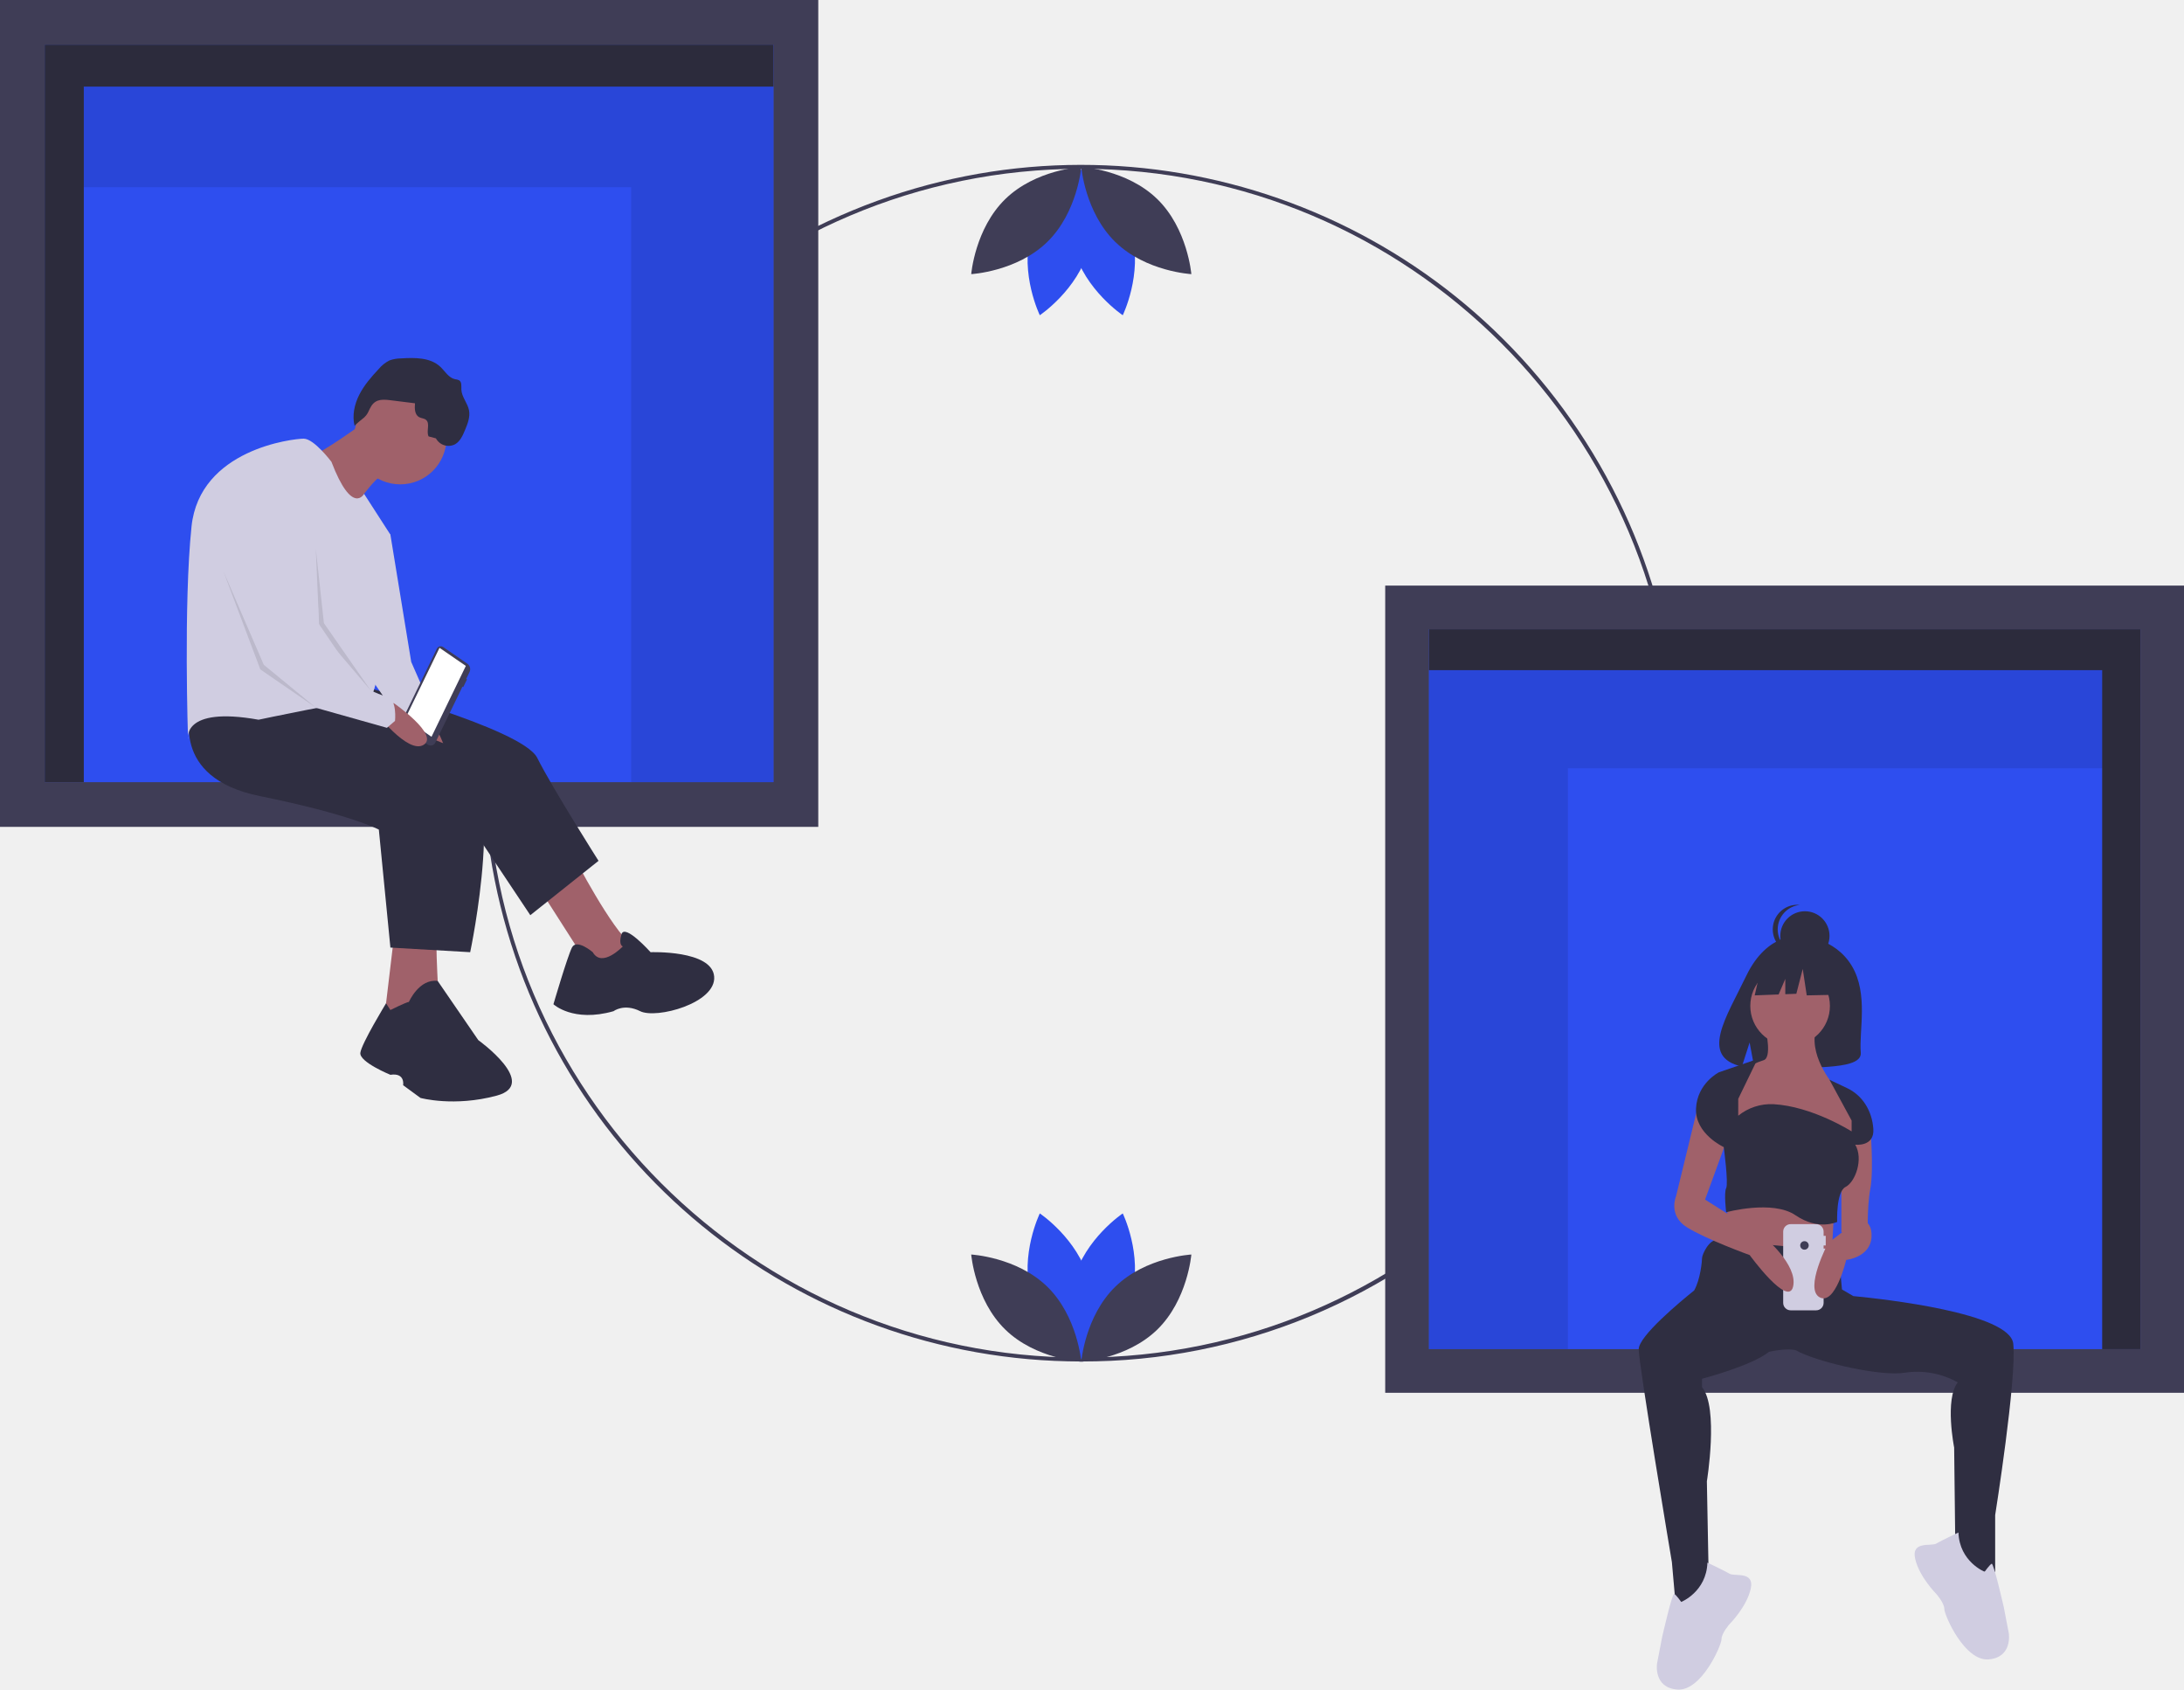
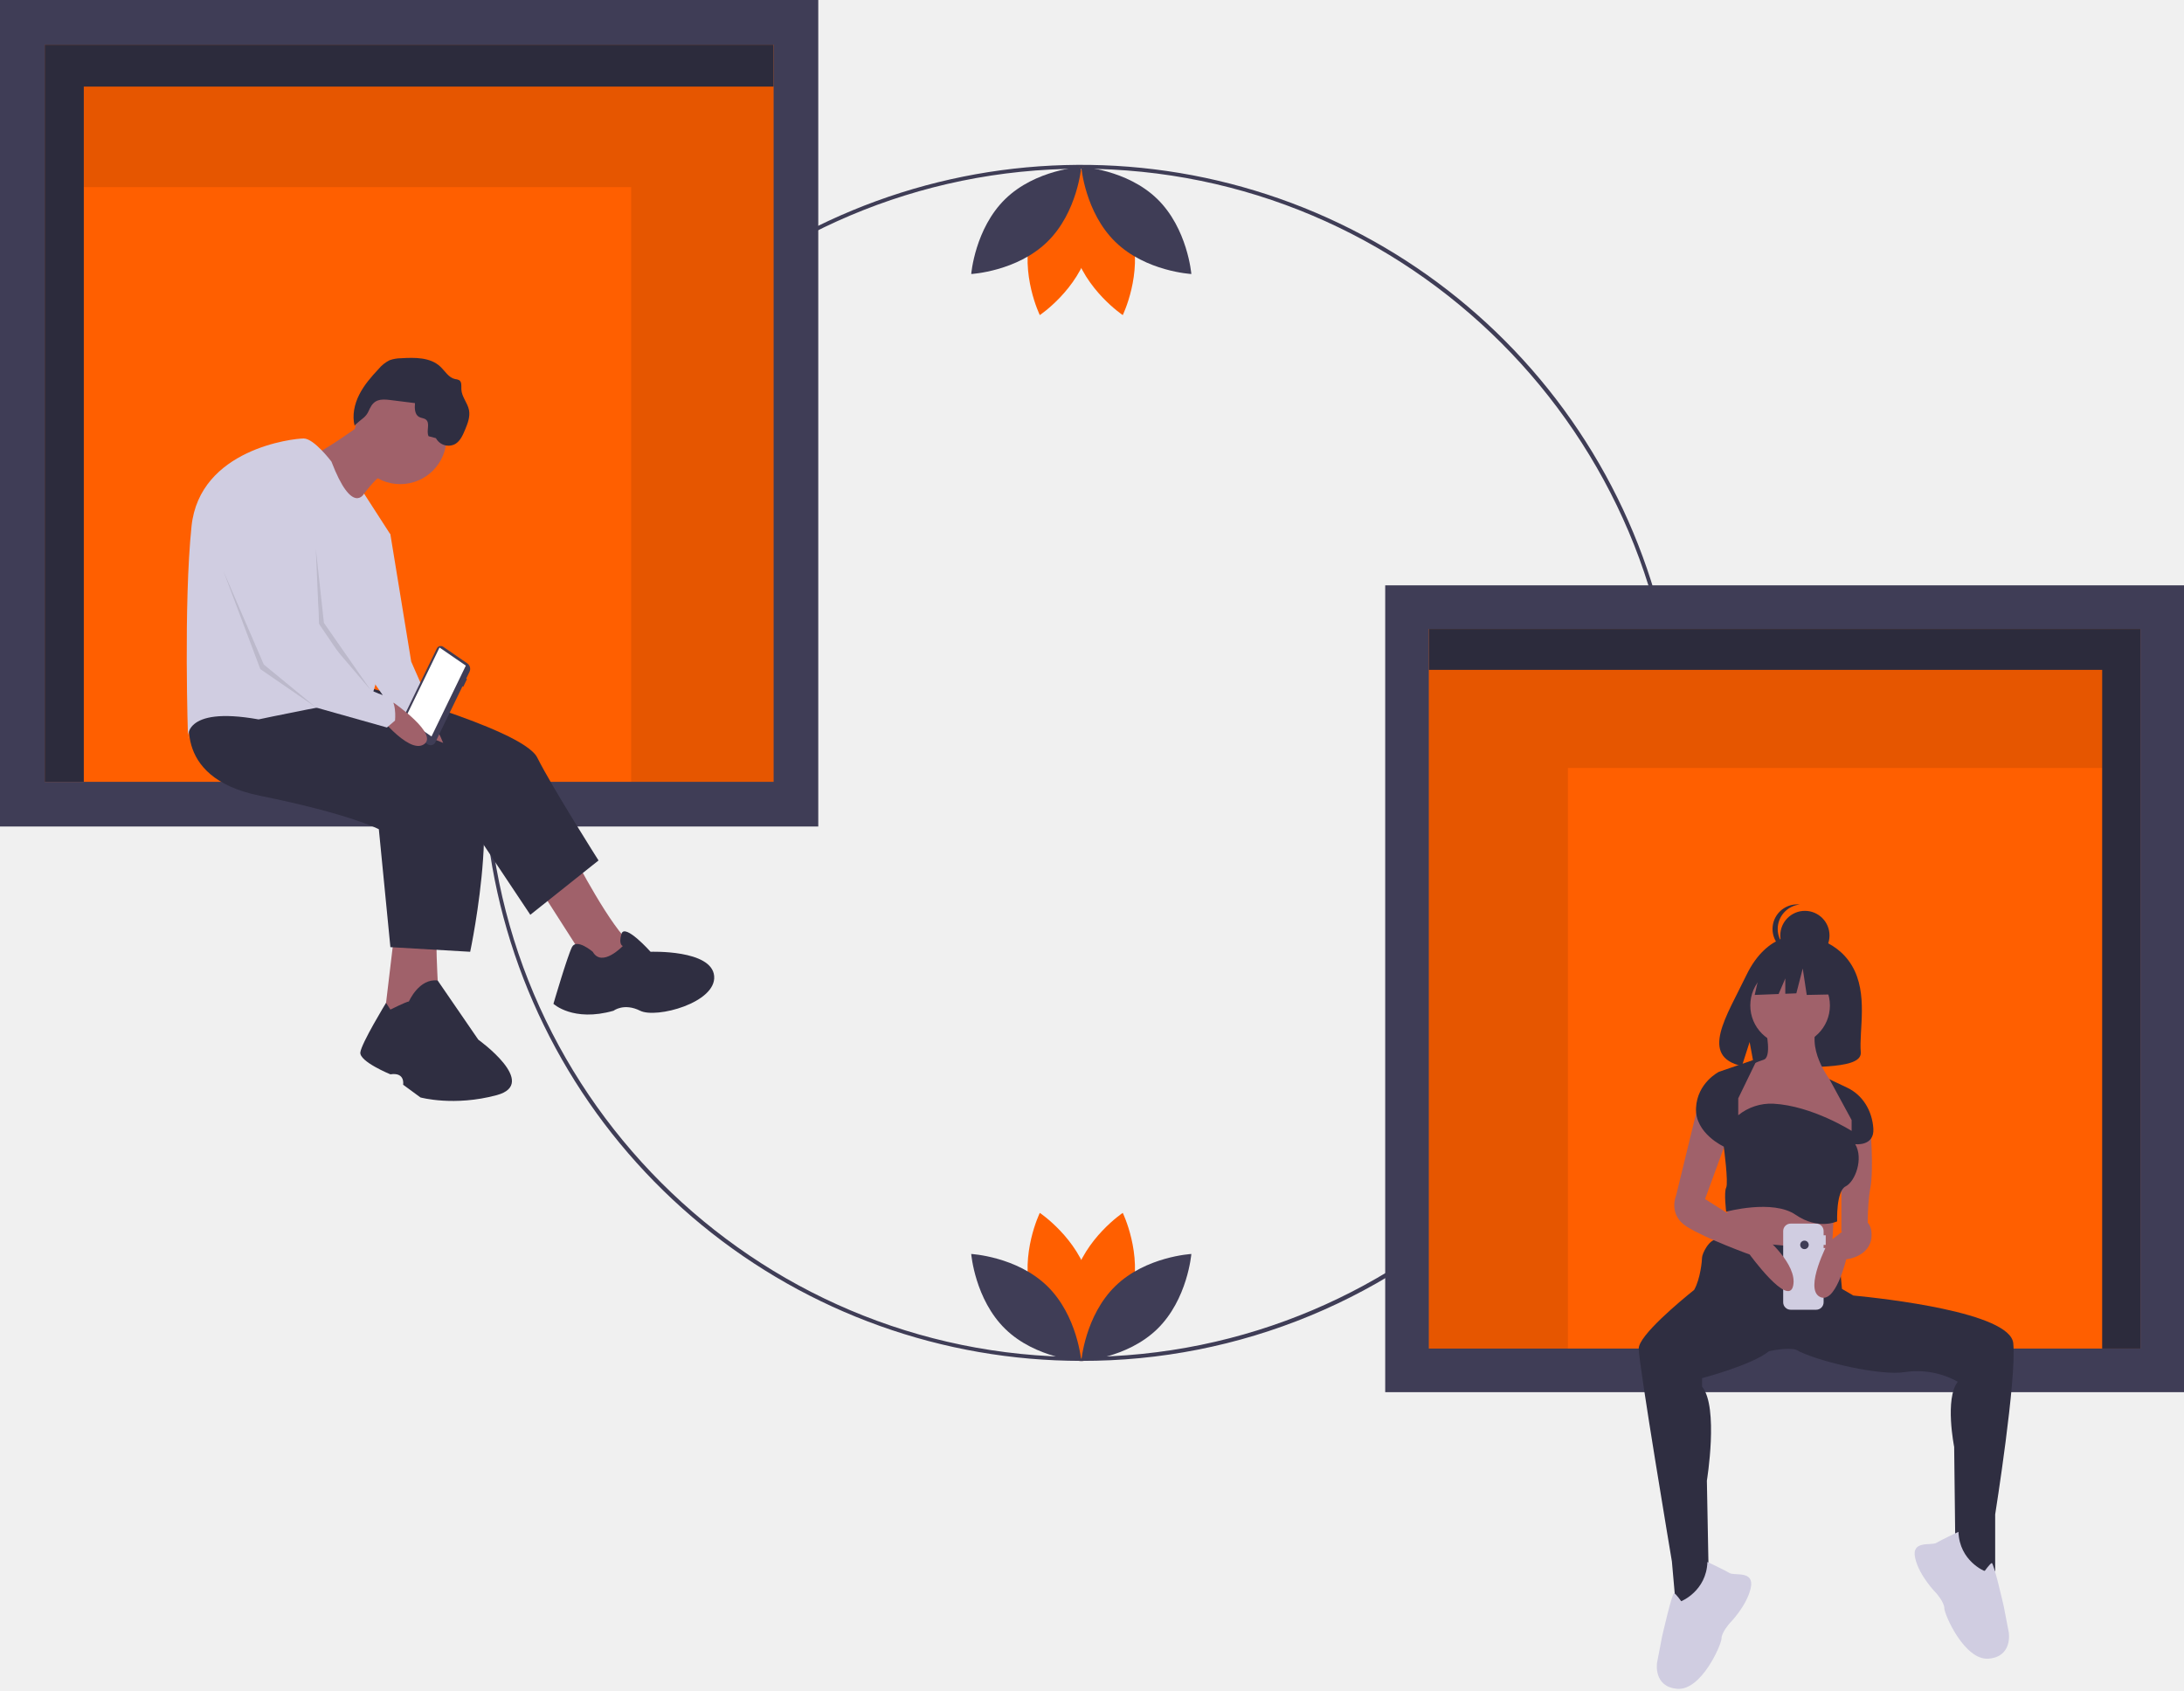
- <svg xmlns="http://www.w3.org/2000/svg" id="ba0517ec-fec1-49ce-b646-53a5b94e2df0" data-name="Layer 1" width="1121" height="867.011" viewBox="0 0 1121 867.011">
-   <path d="M594.5,715.121a306.999,306.999,0,1,1,217.082-89.918A304.991,304.991,0,0,1,594.5,715.121Zm0-612c-168.178,0-305,136.822-305,305s136.822,305,305,305,305-136.822,305-305S762.678,103.121,594.5,103.121Z" transform="translate(-39.5 -16.49472)" fill="#3f3d56" />
-   <path d="M620.359,681.221c-5.685,21.015-25.158,34.031-25.158,34.031s-10.255-21.057-4.57-42.073,25.158-34.031,25.158-34.031S626.044,660.206,620.359,681.221Z" transform="translate(-39.5 -16.49472)" fill="#2e4eef" />
-   <path d="M568.641,681.221c5.685,21.015,25.158,34.031,25.158,34.031s10.255-21.057,4.57-42.073-25.158-34.031-25.158-34.031S562.956,660.206,568.641,681.221Z" transform="translate(-39.5 -16.49472)" fill="#2e4eef" />
-   <path d="M576.995,676.705C592.595,691.891,594.5,715.235,594.5,715.235s-23.387-1.277-38.987-16.463-17.505-38.53-17.505-38.53S561.395,661.519,576.995,676.705Z" transform="translate(-39.5 -16.49472)" fill="#3f3d56" />
-   <path d="M612.005,676.705C596.405,691.891,594.5,715.235,594.5,715.235s23.387-1.277,38.987-16.463,17.505-38.53,17.505-38.53S627.605,661.519,612.005,676.705Z" transform="translate(-39.5 -16.49472)" fill="#3f3d56" />
-   <path d="M568.641,136.179c5.685-21.015,25.158-34.031,25.158-34.031s10.255,21.057,4.57,42.073S573.211,178.252,573.211,178.252,562.956,157.195,568.641,136.179Z" transform="translate(-39.5 -16.49472)" fill="#2e4eef" />
-   <path d="M620.359,136.179c-5.685-21.015-25.158-34.031-25.158-34.031s-10.255,21.057-4.57,42.073S615.789,178.252,615.789,178.252,626.044,157.195,620.359,136.179Z" transform="translate(-39.5 -16.49472)" fill="#2e4eef" />
-   <path d="M612.005,140.696C596.405,125.51,594.5,102.166,594.5,102.166s23.387,1.277,38.987,16.463,17.505,38.53,17.505,38.53S627.605,155.882,612.005,140.696Z" transform="translate(-39.5 -16.49472)" fill="#3f3d56" />
-   <path d="M576.995,140.696C592.595,125.51,594.5,102.166,594.5,102.166s-23.387,1.277-38.987,16.463-17.505,38.53-17.505,38.53S561.395,155.882,576.995,140.696Z" transform="translate(-39.5 -16.49472)" fill="#3f3d56" />
-   <rect x="14.628" y="12.677" width="397.455" height="404.167" fill="#2e4eef" />
-   <polygon points="397.065 22.935 43.003 22.935 22.935 22.935 22.935 44.437 22.935 401.365 43.003 401.365 43.003 44.437 397.065 44.437 397.065 22.935" fill="#3f3d56" />
-   <polygon points="397.065 22.935 43.003 22.935 22.935 22.935 22.935 44.437 22.935 401.365 43.003 401.365 43.003 44.437 397.065 44.437 397.065 22.935" opacity="0.3" />
-   <polygon points="339.727 44.437 323.959 44.437 43.003 44.437 43.003 96.041 323.959 96.041 323.959 401.365 397.065 401.365 397.065 44.437 339.727 44.437" opacity="0.1" />
-   <path d="M39.5,16.495V440.795h420V16.495ZM436.565,417.86H62.435v-378.43h374.13Z" transform="translate(-39.5 -16.49472)" fill="#3f3d56" />
-   <path d="M334.25,456.438s18.992,36.797,29.675,45.105-17.211,18.398-17.211,18.398L314.071,468.901Z" transform="translate(-39.5 -16.49472)" fill="#a0616a" />
-   <path d="M219.112,366.821s88.431,23.146,96.146,38.577,31.455,52.821,31.455,52.821l-35.016,27.894-34.423-51.634-94.959-42.732Z" transform="translate(-39.5 -16.49472)" fill="#2f2e41" />
-   <path d="M343.746,505.104s-8.309-7.122-10.683-2.374-9.496,29.081-9.496,29.081,10.089,9.496,30.862,3.561c0,0,5.341-4.154,13.65,0s39.171-4.154,37.984-17.805-32.642-12.463-32.642-12.463-13.249-14.843-14.933-9.202.689,6.235.689,6.235S348.494,513.413,343.746,505.104Z" transform="translate(-39.5 -16.49472)" fill="#2f2e41" />
-   <path d="M242.258,492.641l-5.935,49.853h29.081s-2.374-38.577-1.78-43.325S242.258,492.641,242.258,492.641Z" transform="translate(-39.5 -16.49472)" fill="#a0616a" />
-   <path d="M258.876,382.845s16.024,23.74,6.528,25.52-17.211-25.52-17.211-25.52Z" transform="translate(-39.5 -16.49472)" fill="#a0616a" />
-   <path d="M137.804,380.471s-11.87,35.016,35.016,44.512S233.95,442.194,233.95,442.194l5.935,60.536,40.951,2.374s19.585-91.991-5.935-103.861-79.528-25.52-79.528-25.52Z" transform="translate(-39.5 -16.49472)" fill="#2f2e41" />
-   <path d="M239.884,534.779s8.309-4.154,9.496-4.154c0,0,5.217-12.032,14.775-10.764L284.99,550.21s31.455,22.553,9.496,28.488-39.171,1.187-39.171,1.187l-8.902-6.528s1.187-6.528-6.528-5.341c0,0-16.024-6.528-15.431-11.276s13.2-25.415,13.2-25.415Z" transform="translate(-39.5 -16.49472)" fill="#2f2e41" />
-   <circle cx="205.429" cy="224.802" r="23.74" fill="#a0616a" />
-   <path d="M225.641,233.878s-21.366,15.431-25.52,16.024S219.706,279.577,219.706,279.577s11.276-18.398,18.398-20.772S225.641,233.878,225.641,233.878Z" transform="translate(-39.5 -16.49472)" fill="#a0616a" />
-   <path d="M209.616,253.463s-8.902-11.87-14.244-11.87-53.414,5.341-57.569,45.105-1.78,109.203-1.78,109.203-3.561-17.211,36.203-10.089c0,0,47.479-10.089,55.788-10.089s11.87-84.87,11.87-84.87l-13.513-20.951S220.299,281.358,209.616,253.463Z" transform="translate(-39.5 -16.49472)" fill="#d0cde1" />
-   <path d="M230.982,286.105l8.902,4.748,10.683,65.284,14.837,33.829s-16.024-5.517-17.211,1.099l-23.74-34.335Z" transform="translate(-39.5 -16.49472)" fill="#d0cde1" />
-   <path d="M239.592,221.827l12.915,1.613c-.247,2.628-.178,5.884,2.151,7.127,1.095.584,2.484.555,3.454,1.328,2.334,1.861.051,5.862,1.368,8.54l3.777.999a7.301,7.301,0,0,0,9.921,2.976c2.538-1.524,3.832-4.436,4.974-7.168,1.364-3.263,2.757-6.769,2.074-10.24-.734-3.729-3.78-6.827-3.918-10.625-.062-1.699.297-3.817-1.135-4.733a6.055,6.055,0,0,0-2.094-.556c-3.299-.689-5.137-4.104-7.597-6.408-5.156-4.828-13.075-4.701-20.126-4.28a17.876,17.876,0,0,0-5.923,1.032,17.257,17.257,0,0,0-5.58,4.45c-3.781,4.033-7.463,8.257-9.958,13.191s-3.723,10.698-2.368,16.058c-.134-.516,4.355-3.89,4.913-4.431,1.754-1.699,1.914-2.51,2.863-4.464C231.515,221.683,234.592,221.203,239.592,221.827Z" transform="translate(-39.5 -16.49472)" fill="#2f2e41" />
-   <polygon points="162.104 281.777 163.885 323.322 190.284 354.281 166.259 319.761 162.104 281.777" opacity="0.1" />
-   <polygon points="114.625 293.054 135.397 341.127 162.104 363.086 133.616 343.501 114.625 293.054" opacity="0.1" />
-   <path d="M266.958,348.513l12.551,8.634a3.466,3.466,0,0,1,.959,4.264l-1.679,3.464.389.267-1.907,3.936-.389-.267-13.825,28.53a2.677,2.677,0,0,1-3.983,1.272l-11.795-8.114a3.985,3.985,0,0,1-1.103-4.903L263.631,349.575A2.236,2.236,0,0,1,266.958,348.513Z" transform="translate(-39.5 -16.49472)" fill="#3f3d56" />
-   <polygon points="207.976 368.787 221.485 378.08 239.108 341.713 225.598 332.42 207.976 368.787" fill="#fff" />
-   <path d="M241.61,377.276s23.542,16.314,15.338,21.416-25.294-17.543-25.294-17.543Z" transform="translate(-39.5 -16.49472)" fill="#a0616a" />
-   <path d="M171.633,256.431s-30.862,8.902-21.959,36.203c2.147,6.586,4.744,13.655,7.448,20.591,8.505,21.818,18.072,42.319,18.072,42.319L202.019,379.799,238.104,389.967l4.154-3.561s1.187-11.276-4.154-12.463-13.65-5.935-13.65-5.935l-21.366-31.455S202.494,258.211,171.633,256.431Z" transform="translate(-39.5 -16.49472)" fill="#d0cde1" />
-   <rect x="758.228" y="329.361" width="387.992" height="394.544" transform="translate(1864.949 1036.772) rotate(-180)" fill="#2e4eef" />
-   <polygon points="733.389 322.881 1079.02 322.881 1098.611 322.881 1098.611 343.871 1098.611 692.301 1079.02 692.301 1079.02 343.871 733.389 343.871 733.389 322.881" fill="#3f3d56" />
-   <polygon points="733.389 322.881 1079.02 322.881 1098.611 322.881 1098.611 343.871 1098.611 692.301 1079.02 692.301 1079.02 343.871 733.389 343.871 733.389 322.881" opacity="0.3" />
-   <polygon points="789.362 343.871 804.754 343.871 1079.02 343.871 1079.02 394.246 804.754 394.246 804.754 692.301 733.389 692.301 733.389 343.871 789.362 343.871" opacity="0.1" />
-   <path d="M750.5,316.987V731.184h410V316.987Zm22.389,22.389h365.222V708.795H772.889Z" transform="translate(-39.5 -16.49472)" fill="#3f3d56" />
-   <path d="M990.075,512.264c-8.829-14.918-26.296-15.613-26.296-15.613s-17.021-2.177-27.939,20.544c-10.177,21.177-24.223,41.624-2.261,46.581l3.967-12.347,2.457,13.266a85.929,85.929,0,0,0,9.396.161c23.519-.759,45.917.222,45.196-8.217C993.636,545.419,998.57,526.618,990.075,512.264Z" transform="translate(-39.5 -16.49472)" fill="#2f2e41" />
-   <polygon points="886.939 616.17 885.081 649.604 939.565 655.176 941.423 620.504 922.848 608.741 886.939 616.17" fill="#a0616a" />
-   <path d="M1072.864,706.033c-1.634-15.794-66.5-22.964-82.089-24.461l-5.829-3.4-1.857-19.812s-57.58-4.953-61.914-5.572-8.049,7.43-8.049,9.287c0,1.342-.81,10.929-4.063,16.61-7.025,5.645-28.442,23.405-28.442,30.134,0,8.049,17.026,109.278,17.026,109.278l1.857,21.051,17.336,3.096-1.238-65.629s6.191-37.767-2.477-48.293v-4.334s25.423-6.624,34.383-13.835c2.596-.558,9.892-1.932,13.922-.737.553.325,1.19.66,1.898 1a2.895,2.895,0,0,1,.256.261l.07-.107c11.591,5.425,41.325,12.268,53.485,10.323a42.557,42.557,0,0,1,27.242,4.953c-6.811,8.668-1.857,33.433-1.857,33.433l.619,53.246,8.668,10.525h11.764V793.95S1074.722,723.988,1072.864,706.033Z" transform="translate(-39.5 -16.49472)" fill="#2f2e41" />
-   <circle cx="918.824" cy="516.18" r="20.432" fill="#a0616a" />
-   <path d="M945.941,545.676s3.096,13.621-1.238,14.859a58.594,58.594,0,0,0-9.906,4.334l-4.953,16.098v16.098l60.056,6.811,1.857-5.572v-8.049L984.947,577.871l-3.096-3.096s-13.621-14.859-10.525-29.099Z" transform="translate(-39.5 -16.49472)" fill="#a0616a" />
-   <path d="M999.497,594.898s1.857,21.67,0,31.576-1.238,24.765-1.238,24.765l-13.621-2.477V615.329l3.096-17.955Z" transform="translate(-39.5 -16.49472)" fill="#a0616a" />
-   <circle cx="926.417" cy="480.232" r="12.63" fill="#2f2e41" />
-   <path d="M951.958,493.403A12.63,12.63,0,0,1,963.258,480.844a12.758,12.758,0,0,0-1.329-.071,12.63,12.63,0,0,0,0,25.259,12.758,12.758,0,0,0,1.329-.071A12.63,12.63,0,0,1,951.958,493.403Z" transform="translate(-39.5 -16.49472)" fill="#2f2e41" />
-   <polygon points="946.671 494.331 929.415 485.292 905.584 488.99 900.654 510.766 912.927 510.294 916.356 502.294 916.356 510.162 922.019 509.944 925.306 497.207 927.36 510.766 947.493 510.355 946.671 494.331" fill="#2f2e41" />
-   <path d="M915.879,818.356s8.786,4.134,11.37,5.685,12.92-1.55,10.853,7.752-10.853,18.088-10.853,18.088-4.134,4.651-4.134,7.752-10.336,26.874-22.739,25.84-10.336-13.437-10.336-13.437l2.584-13.437s5.168-22.739,6.202-22.222,3.618,4.134,3.618,4.134S915.362,833.343,915.879,818.356Z" transform="translate(-39.5 -16.49472)" fill="#d0cde1" />
-   <path d="M1044.728,802.877s-8.786,4.134-11.37,5.685-12.92-1.55-10.853,7.752,10.853,18.088,10.853,18.088,4.134,4.651,4.134,7.752,10.336,26.874,22.739,25.84,10.336-13.437,10.336-13.437l-2.584-13.437s-5.168-22.739-6.202-22.222-3.618,4.134-3.618,4.134S1045.245,817.864,1044.728,802.877Z" transform="translate(-39.5 -16.49472)" fill="#d0cde1" />
-   <path d="M976.61,655.57v-4.914h-1.092v-2.184a3.822,3.822,0,0,0-3.822-3.822H958.594a3.822,3.822,0,0,0-3.822,3.822v36.579a3.822,3.822,0,0,0,3.822,3.822h13.103a3.822,3.822,0,0,0,3.822-3.822V662.121h1.092v-4.914h-1.092v-1.638Z" transform="translate(-39.5 -16.49472)" fill="#d0cde1" />
-   <circle cx="926.191" cy="639.075" r="2.184" fill="#3f3d56" />
-   <path d="M910.96,584.372l-11.144,45.816s-4.334,9.906,5.572,16.098S937.583,660.526,937.583,660.526s19.812,27.242,22.289,16.098-14.859-25.385-14.859-25.385L914.675,632.046l11.764-32.195Z" transform="translate(-39.5 -16.49472)" fill="#a0616a" />
-   <path d="M991.448,641.952s9.287-1.238,8.668,9.287S987.114,663.003,987.114,663.003,981.542,686.53,973.493,682.196s4.334-27.861,4.334-27.861l10.525-8.049Z" transform="translate(-39.5 -16.49472)" fill="#a0616a" />
-   <path d="M931.701,580.348l9.906-20.432L921.795,566.727s-11.144,5.572-11.764,18.574,14.24,19.812,14.24,19.812,2.477,18.574,1.238,21.051,0,12.383,0,12.383,23.837-6.501,35.6,1.548,21.36,3.405,21.36,3.405-.619-15.478,4.334-17.955,9.287-14.24,4.953-21.67c0,0,9.906,1.238,9.287-8.049s-5.572-17.336-13.621-21.051-8.939-4.308-8.939-4.308l11.415,21.025v5.572s-20.208-12.899-40.201-13.974a26.63,26.63,0,0,0-17.998,5.925l-0.0 0Z" transform="translate(-39.5 -16.49472)" fill="#2f2e41" />
+ <svg xmlns="http://www.w3.org/2000/svg" width="1121" height="868" viewBox="0 0 1121 868" fill="none">
+   <g clip-path="url(#clip0_24_635)">
+     <path d="M555 698.627C483.974 698.626 415.146 673.999 360.242 628.94C305.338 583.882 267.757 521.181 253.9 451.519C240.044 381.858 250.77 309.548 284.252 246.909C317.733 184.269 371.898 135.177 437.517 107.997C503.137 80.817 576.151 77.23 644.118 97.848C712.085 118.465 770.801 162.012 810.261 221.068C849.721 280.124 867.483 351.035 860.521 421.719C853.56 492.402 822.305 558.486 772.082 608.709C743.641 637.306 709.81 659.977 672.548 675.412C635.285 690.846 595.332 698.737 555 698.627V698.627ZM555 86.627C386.822 86.627 250 223.449 250 391.627C250 559.804 386.822 696.627 555 696.627C723.178 696.627 860 559.804 860 391.627C860 223.449 723.178 86.627 555 86.627Z" fill="#3F3D56" />
+     <path d="M580.859 664.727C575.174 685.742 555.702 698.757 555.702 698.757C555.702 698.757 545.446 677.7 551.131 656.685C556.816 635.669 576.289 622.654 576.289 622.654C576.289 622.654 586.544 643.711 580.859 664.727Z" fill="#FF5F00" />
+     <path d="M529.141 664.727C534.826 685.742 554.298 698.757 554.298 698.757C554.298 698.757 564.554 677.7 558.869 656.685C553.184 635.669 533.711 622.654 533.711 622.654C533.711 622.654 523.456 643.711 529.141 664.727Z" fill="#FF5F00" />
+     <path d="M537.495 660.21C553.095 675.396 555 698.74 555 698.74C555 698.74 531.613 697.463 516.013 682.277C500.413 667.092 498.508 643.747 498.508 643.747C498.508 643.747 521.895 645.024 537.495 660.21Z" fill="#3F3D56" />
+     <path d="M572.505 660.21C556.905 675.396 555 698.74 555 698.74C555 698.74 578.387 697.463 593.987 682.277C609.587 667.092 611.492 643.747 611.492 643.747C611.492 643.747 588.105 645.024 572.505 660.21Z" fill="#3F3D56" />
+     <path d="M529.141 119.685C534.826 98.669 554.298 85.654 554.298 85.654C554.298 85.654 564.554 106.711 558.869 127.727C553.184 148.742 533.711 161.757 533.711 161.757C533.711 161.757 523.456 140.7 529.141 119.685Z" fill="#FF5F00" />
+     <path d="M580.859 119.685C575.174 98.669 555.702 85.654 555.702 85.654C555.702 85.654 545.446 106.711 551.131 127.727C556.816 148.742 576.289 161.757 576.289 161.757C576.289 161.757 586.544 140.7 580.859 119.685Z" fill="#FF5F00" />
+     <path d="M572.505 124.201C556.905 109.015 555 85.671 555 85.671C555 85.671 578.387 86.948 593.987 102.134C609.587 117.32 611.492 140.664 611.492 140.664C611.492 140.664 588.105 139.387 572.505 124.201Z" fill="#3F3D56" />
+     <path d="M537.495 124.201C553.095 109.015 555 85.671 555 85.671C555 85.671 531.613 86.948 516.013 102.134C500.413 117.32 498.508 140.664 498.508 140.664C498.508 140.664 521.895 139.387 537.495 124.201Z" fill="#3F3D56" />
+     <path d="M412.083 12.677H14.628V416.843H412.083V12.677Z" fill="#FF5F00" />
+     <path d="M397.065 22.935H43.003H22.935V44.437V401.365H43.003V44.437H397.065V22.935Z" fill="#3F3D56" />
+     <path opacity="0.3" d="M397.065 22.935H43.003H22.935V44.437V401.365H43.003V44.437H397.065V22.935Z" fill="black" />
+     <path opacity="0.1" d="M339.727 44.437H323.959H43.003V96.041H323.959V401.365H397.065V44.437H339.727Z" fill="black" />
+     <path d="M0 0V424.3H420V0H0ZM397.065 401.365H22.935V22.935H397.065V401.365Z" fill="#3F3D56" />
+     <path d="M294.75 439.943C294.75 439.943 313.742 476.74 324.425 485.049C335.108 493.358 307.213 503.447 307.213 503.447L274.571 452.407L294.75 439.943Z" fill="#A0616A" />
+     <path d="M179.612 350.326C179.612 350.326 268.043 373.472 275.758 388.903C283.473 404.334 307.213 441.724 307.213 441.724L272.197 469.618L237.774 417.984L142.815 375.252L179.612 350.326Z" fill="#2F2E41" />
+     <path d="M304.246 488.61C304.246 488.61 295.937 481.488 293.563 486.236C291.189 490.984 284.067 515.317 284.067 515.317C284.067 515.317 294.156 524.813 314.929 518.878C314.929 518.878 320.27 514.723 328.579 518.878C336.888 523.032 367.749 514.723 366.562 501.073C365.376 487.423 333.92 488.61 333.92 488.61C333.92 488.61 320.672 473.767 318.987 479.408C317.303 485.049 319.677 485.642 319.677 485.642C319.677 485.642 308.994 496.919 304.246 488.61Z" fill="#2F2E41" />
+     <path d="M202.758 476.146L196.823 526H225.904C225.904 526 223.53 487.423 224.124 482.675C224.717 477.927 202.758 476.146 202.758 476.146Z" fill="#A0616A" />
+     <path d="M219.376 366.35C219.376 366.35 235.401 390.09 225.905 391.87C216.409 393.651 208.693 366.35 208.693 366.35H219.376Z" fill="#A0616A" />
+     <path d="M98.303 363.976C98.303 363.976 86.434 398.992 133.32 408.488C180.206 417.984 194.449 425.7 194.449 425.7L200.384 486.236L241.335 488.61C241.335 488.61 260.921 396.618 235.4 384.749C209.88 372.879 155.872 359.228 155.872 359.228L98.303 363.976Z" fill="#2F2E41" />
+     <path d="M200.384 518.284C200.384 518.284 208.693 514.13 209.88 514.13C209.88 514.13 215.097 502.098 224.655 503.366L245.49 533.715C245.49 533.715 276.945 556.268 254.986 562.203C233.027 568.138 215.815 563.39 215.815 563.39L206.913 556.861C206.913 556.861 208.1 550.333 200.384 551.52C200.384 551.52 184.36 544.992 184.954 540.244C185.547 535.496 198.153 514.829 198.153 514.829L200.384 518.284Z" fill="#2F2E41" />
+     <path d="M205.429 248.542C218.54 248.542 229.169 237.913 229.169 224.802C229.169 211.691 218.54 201.062 205.429 201.062C192.318 201.062 181.689 211.691 181.689 224.802C181.689 237.913 192.318 248.542 205.429 248.542Z" fill="#A0616A" />
+     <path d="M186.14 217.383C186.14 217.383 164.775 232.814 160.62 233.408C156.466 234.001 180.206 263.082 180.206 263.082C180.206 263.082 191.482 244.684 198.604 242.31C205.726 239.936 186.14 217.383 186.14 217.383Z" fill="#A0616A" />
+     <path d="M170.116 236.968C170.116 236.968 161.214 225.099 155.872 225.099C150.531 225.099 102.458 230.44 98.303 270.204C94.149 309.968 96.523 379.407 96.523 379.407C96.523 379.407 92.962 362.196 132.726 369.318C132.726 369.318 180.205 359.228 188.514 359.228C196.823 359.228 200.384 274.359 200.384 274.359L186.871 253.407C186.871 253.407 180.799 264.863 170.116 236.968Z" fill="#D0CDE1" />
+     <path d="M191.482 269.611L200.384 274.359L211.067 339.643L225.905 373.472C225.905 373.472 209.88 367.956 208.693 374.572L184.954 340.237L191.482 269.611Z" fill="#D0CDE1" />
+     <path d="M200.092 205.333L213.007 206.946C212.76 209.574 212.829 212.83 215.157 214.073C216.252 214.658 217.641 214.628 218.612 215.401C220.945 217.262 218.662 221.263 219.98 223.941L223.757 224.941C224.211 225.79 224.828 226.541 225.573 227.15C226.318 227.76 227.177 228.216 228.099 228.493C229.021 228.769 229.989 228.861 230.946 228.762C231.904 228.663 232.833 228.376 233.679 227.916C236.217 226.392 237.51 223.48 238.652 220.749C240.017 217.486 241.409 213.979 240.726 210.509C239.992 206.78 236.946 203.682 236.808 199.884C236.746 198.185 237.105 196.067 235.673 195.151C235.014 194.841 234.304 194.653 233.578 194.595C230.279 193.906 228.442 190.491 225.981 188.188C220.825 183.36 212.906 183.487 205.855 183.908C203.837 183.915 201.834 184.264 199.932 184.94C197.782 186.019 195.882 187.534 194.352 189.39C190.57 193.423 186.889 197.648 184.394 202.581C181.9 207.515 180.671 213.28 182.027 218.64C181.893 218.124 186.381 214.749 186.94 214.208C188.694 212.51 188.853 211.699 189.803 209.744C192.015 205.188 195.092 204.708 200.092 205.333Z" fill="#2F2E41" />
+     <path opacity="0.1" d="M162.104 281.777L163.885 323.322L190.284 354.281L166.259 319.761L162.104 281.777Z" fill="black" />
+     <path opacity="0.1" d="M114.625 293.054L135.397 341.127L162.104 363.086L133.616 343.501L114.625 293.054Z" fill="black" />
+     <path d="M227.458 332.019L240.009 340.652C240.634 341.145 241.071 341.838 241.245 342.614C241.42 343.391 241.322 344.203 240.968 344.916L239.289 348.38L239.678 348.648L237.771 352.584L237.382 352.317L223.557 380.847C223.413 381.222 223.187 381.56 222.895 381.836C222.603 382.111 222.253 382.318 221.871 382.44C221.488 382.562 221.083 382.597 220.685 382.541C220.288 382.485 219.908 382.341 219.574 382.119L207.778 374.005C207.06 373.439 206.558 372.642 206.357 371.749C206.156 370.856 206.269 369.922 206.676 369.102L224.131 333.08C224.251 332.767 224.44 332.485 224.684 332.255C224.927 332.024 225.22 331.852 225.539 331.75C225.859 331.648 226.197 331.619 226.529 331.666C226.861 331.712 227.179 331.833 227.458 332.019Z" fill="#3F3D56" />
+     <path d="M207.976 368.787L221.485 378.08L239.108 341.713L225.598 332.42L207.976 368.787Z" fill="white" />
+     <path d="M202.11 360.782C202.11 360.782 225.652 377.096 217.448 382.198C209.244 387.301 192.154 364.655 192.154 364.655L202.11 360.782Z" fill="#A0616A" />
+     <path d="M132.133 239.936C132.133 239.936 101.271 248.838 110.174 276.139C112.321 282.725 114.917 289.794 117.621 296.73C126.126 318.548 135.694 339.049 135.694 339.049L162.519 363.304L198.604 373.472L202.759 369.911C202.759 369.911 203.946 358.635 198.604 357.448C193.263 356.261 184.954 351.513 184.954 351.513L163.588 320.058C163.588 320.058 162.994 241.717 132.133 239.936Z" fill="#D0CDE1" />
+     <path d="M718.728 707.41H1106.72V312.867L718.728 312.867V707.41Z" fill="#FF5F00" />
+     <path d="M733.389 322.881H1079.02H1098.61V343.871V692.301H1079.02V343.871H733.389V322.881Z" fill="#3F3D56" />
+     <path opacity="0.3" d="M733.389 322.881H1079.02H1098.61V343.871V692.301H1079.02V343.871H733.389V322.881Z" fill="black" />
+     <path opacity="0.1" d="M789.362 343.871H804.754H1079.02V394.246H804.754V692.301H733.389V343.871H789.362Z" fill="black" />
+     <path d="M711 300.492V714.69H1121V300.492H711ZM733.389 322.881H1098.61V692.301H733.389V322.881Z" fill="#3F3D56" />
+     <path d="M950.575 495.769C941.746 480.851 924.279 480.156 924.279 480.156C924.279 480.156 907.258 477.979 896.339 500.699C886.162 521.877 872.117 542.324 894.078 547.281L898.045 534.934L900.502 548.2C903.629 548.425 906.765 548.479 909.898 548.361C933.417 547.601 955.815 548.583 955.094 540.143C954.135 528.924 959.07 510.123 950.575 495.769Z" fill="#2F2E41" />
+     <path d="M886.939 616.17L885.081 649.604L939.565 655.176L941.423 620.504L922.848 608.741L886.939 616.17Z" fill="#A0616A" />
+     <path d="M1033.36 689.538C1031.73 673.743 966.865 666.574 951.276 665.077L945.447 661.677L943.59 641.864C943.59 641.864 886.01 636.911 881.676 636.292C877.342 635.673 873.627 643.722 873.627 645.579C873.627 646.922 872.817 656.508 869.564 662.19C862.54 667.834 841.123 685.595 841.123 692.324C841.123 700.373 858.149 801.602 858.149 801.602L860.006 822.652L877.342 825.748L876.104 760.12C876.104 760.12 882.295 722.352 873.627 711.827V707.493C873.627 707.493 899.05 700.869 908.011 693.657C910.607 693.1 917.903 691.725 921.933 692.92C922.485 693.246 923.122 693.58 923.831 693.92C923.922 694.002 924.007 694.089 924.087 694.181L924.157 694.074C935.748 699.5 965.482 706.343 977.642 704.397C987.021 702.965 996.61 704.709 1004.88 709.35C998.074 718.018 1003.03 742.784 1003.03 742.784L1003.65 796.03L1012.31 806.555H1024.08V777.455C1024.08 777.455 1035.22 707.493 1033.36 689.538Z" fill="#2F2E41" />
+     <path d="M918.824 536.611C930.108 536.611 939.256 527.464 939.256 516.18C939.256 504.896 930.108 495.748 918.824 495.748C907.54 495.748 898.393 504.896 898.393 516.18C898.393 527.464 907.54 536.611 918.824 536.611Z" fill="#A0616A" />
+     <path d="M906.441 529.182C906.441 529.182 909.537 542.803 905.203 544.041C901.774 545.177 898.458 546.628 895.297 548.375L890.344 564.472V580.57L950.4 587.381L952.257 581.808V573.76L945.447 561.377L942.351 558.281C942.351 558.281 928.73 543.422 931.826 529.182H906.441Z" fill="#A0616A" />
+     <path d="M959.997 578.403C959.997 578.403 961.854 600.073 959.997 609.979C958.14 619.885 958.759 634.745 958.759 634.745L945.138 632.268V598.835L948.233 580.88L959.997 578.403Z" fill="#A0616A" />
+     <path d="M926.417 492.861C933.392 492.861 939.046 487.207 939.046 480.232C939.046 473.257 933.392 467.602 926.417 467.602C919.442 467.602 913.787 473.257 913.787 480.232C913.787 487.207 919.442 492.861 926.417 492.861Z" fill="#2F2E41" />
+     <path d="M912.458 476.908C912.458 473.789 913.613 470.78 915.699 468.461C917.785 466.142 920.656 464.678 923.758 464.349C923.316 464.303 922.873 464.279 922.428 464.278C919.079 464.278 915.866 465.609 913.498 467.977C911.129 470.346 909.799 473.558 909.799 476.908C909.799 480.258 911.129 483.47 913.498 485.838C915.866 488.207 919.079 489.538 922.428 489.538C922.873 489.537 923.316 489.513 923.758 489.467C920.656 489.138 917.785 487.674 915.699 485.355C913.613 483.036 912.458 480.027 912.458 476.908V476.908Z" fill="#2F2E41" />
+     <path d="M946.671 494.331L929.415 485.292L905.584 488.99L900.654 510.766L912.927 510.294L916.356 502.294V510.162L922.019 509.944L925.306 497.207L927.36 510.766L947.493 510.355L946.671 494.331Z" fill="#2F2E41" />
+     <path d="M876.378 801.861C876.378 801.861 885.164 805.995 887.748 807.546C890.332 809.096 900.668 805.995 898.601 815.298C896.534 824.6 887.748 833.386 887.748 833.386C887.748 833.386 883.614 838.037 883.614 841.138C883.614 844.238 873.278 868.011 860.874 866.978C848.471 865.944 850.538 853.541 850.538 853.541L853.122 840.104C853.122 840.104 858.29 817.365 859.324 817.882C860.358 818.398 862.942 822.016 862.942 822.016C862.942 822.016 875.862 816.848 876.378 801.861Z" fill="#D0CDE1" />
+     <path d="M1005.23 786.383C1005.23 786.383 996.443 790.517 993.859 792.067C991.275 793.618 980.939 790.517 983.006 799.819C985.073 809.122 993.859 817.907 993.859 817.907C993.859 817.907 997.993 822.559 997.993 825.659C997.993 828.76 1008.33 852.533 1020.73 851.499C1033.14 850.466 1031.07 838.063 1031.07 838.063L1028.48 824.626C1028.48 824.626 1023.32 801.887 1022.28 802.403C1021.25 802.92 1018.66 806.538 1018.66 806.538C1018.66 806.538 1005.75 801.37 1005.23 786.383Z" fill="#D0CDE1" />
+     <path d="M937.11 639.075V634.161H936.018V631.977C936.018 631.476 935.919 630.979 935.727 630.515C935.535 630.051 935.254 629.63 934.899 629.275C934.544 628.92 934.123 628.639 933.659 628.447C933.195 628.255 932.698 628.156 932.197 628.156H919.094C918.08 628.156 917.108 628.558 916.391 629.275C915.675 629.992 915.272 630.964 915.272 631.977V668.556C915.272 669.57 915.675 670.542 916.391 671.259C917.108 671.975 918.08 672.378 919.094 672.378H932.197C933.21 672.378 934.182 671.975 934.899 671.259C935.616 670.542 936.018 669.57 936.018 668.556V645.626H937.11V640.713H936.018V639.075H937.11Z" fill="#D0CDE1" />
+     <path d="M926.191 641.259C927.397 641.259 928.375 640.281 928.375 639.075C928.375 637.869 927.397 636.891 926.191 636.891C924.985 636.891 924.007 637.869 924.007 639.075C924.007 640.281 924.985 641.259 926.191 641.259Z" fill="#3F3D56" />
+     <path d="M871.46 567.878L860.316 613.694C860.316 613.694 855.982 623.6 865.888 629.791C875.794 635.983 898.083 644.032 898.083 644.032C898.083 644.032 917.896 671.274 920.372 660.129C922.849 648.985 905.513 634.745 905.513 634.745L875.175 615.551L886.939 583.356L871.46 567.878Z" fill="#A0616A" />
+     <path d="M951.948 625.458C951.948 625.458 961.235 624.219 960.616 634.745C959.997 645.27 947.614 646.508 947.614 646.508C947.614 646.508 942.042 670.035 933.993 665.701C925.944 661.367 938.327 637.84 938.327 637.84L948.852 629.792L951.948 625.458Z" fill="#A0616A" />
+     <path d="M892.201 563.853L902.108 543.422L882.295 550.232C882.295 550.232 871.151 555.805 870.532 568.806C869.912 581.808 884.772 588.619 884.772 588.619C884.772 588.619 887.248 607.193 886.01 609.669C884.772 612.146 886.01 622.052 886.01 622.052C886.01 622.052 909.847 615.551 921.61 623.6C933.374 631.649 942.971 627.005 942.971 627.005C942.971 627.005 942.351 611.527 947.305 609.05C952.258 606.574 956.592 594.81 952.258 587.38C952.258 587.38 962.164 588.619 961.545 579.332C960.926 570.045 955.972 561.996 947.924 558.281C939.875 554.566 938.985 553.973 938.985 553.973L950.4 574.998V580.57C950.4 580.57 930.192 567.671 910.199 566.596C903.677 566.298 897.272 568.406 892.202 572.521L892.201 572.521V563.853Z" fill="#2F2E41" />
+   </g>
+   <defs>
+     <clipPath id="clip0_24_635">
+       <rect width="1121" height="867.011" fill="white" />
+     </clipPath>
+   </defs>
</svg>
